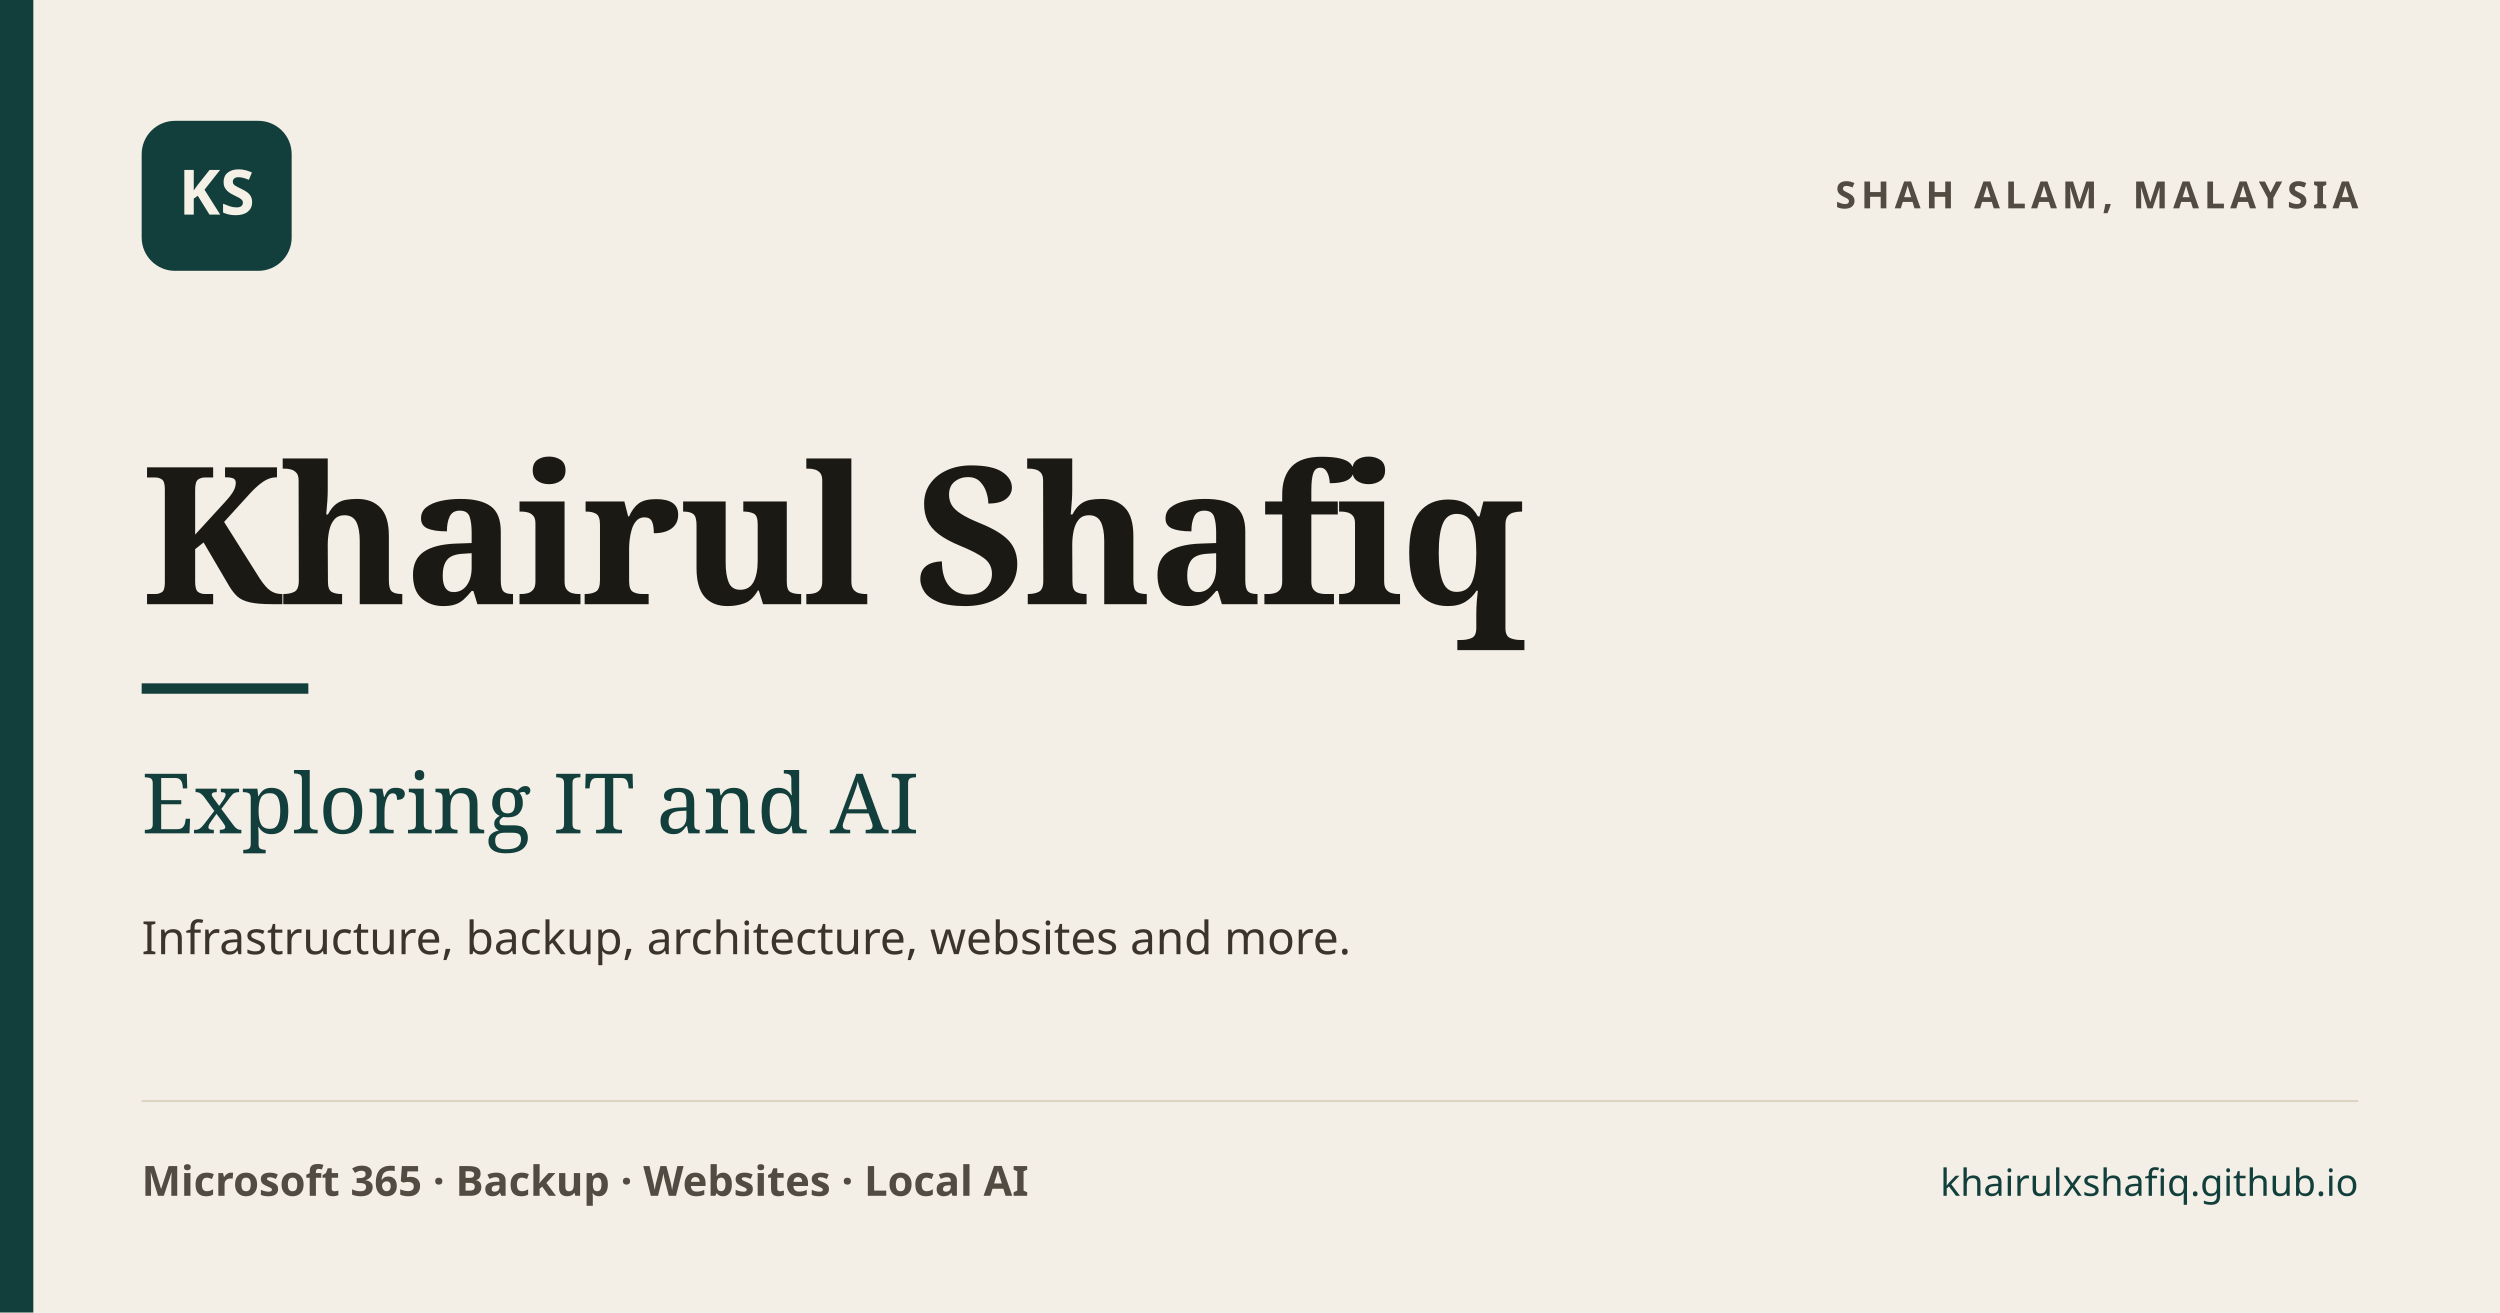
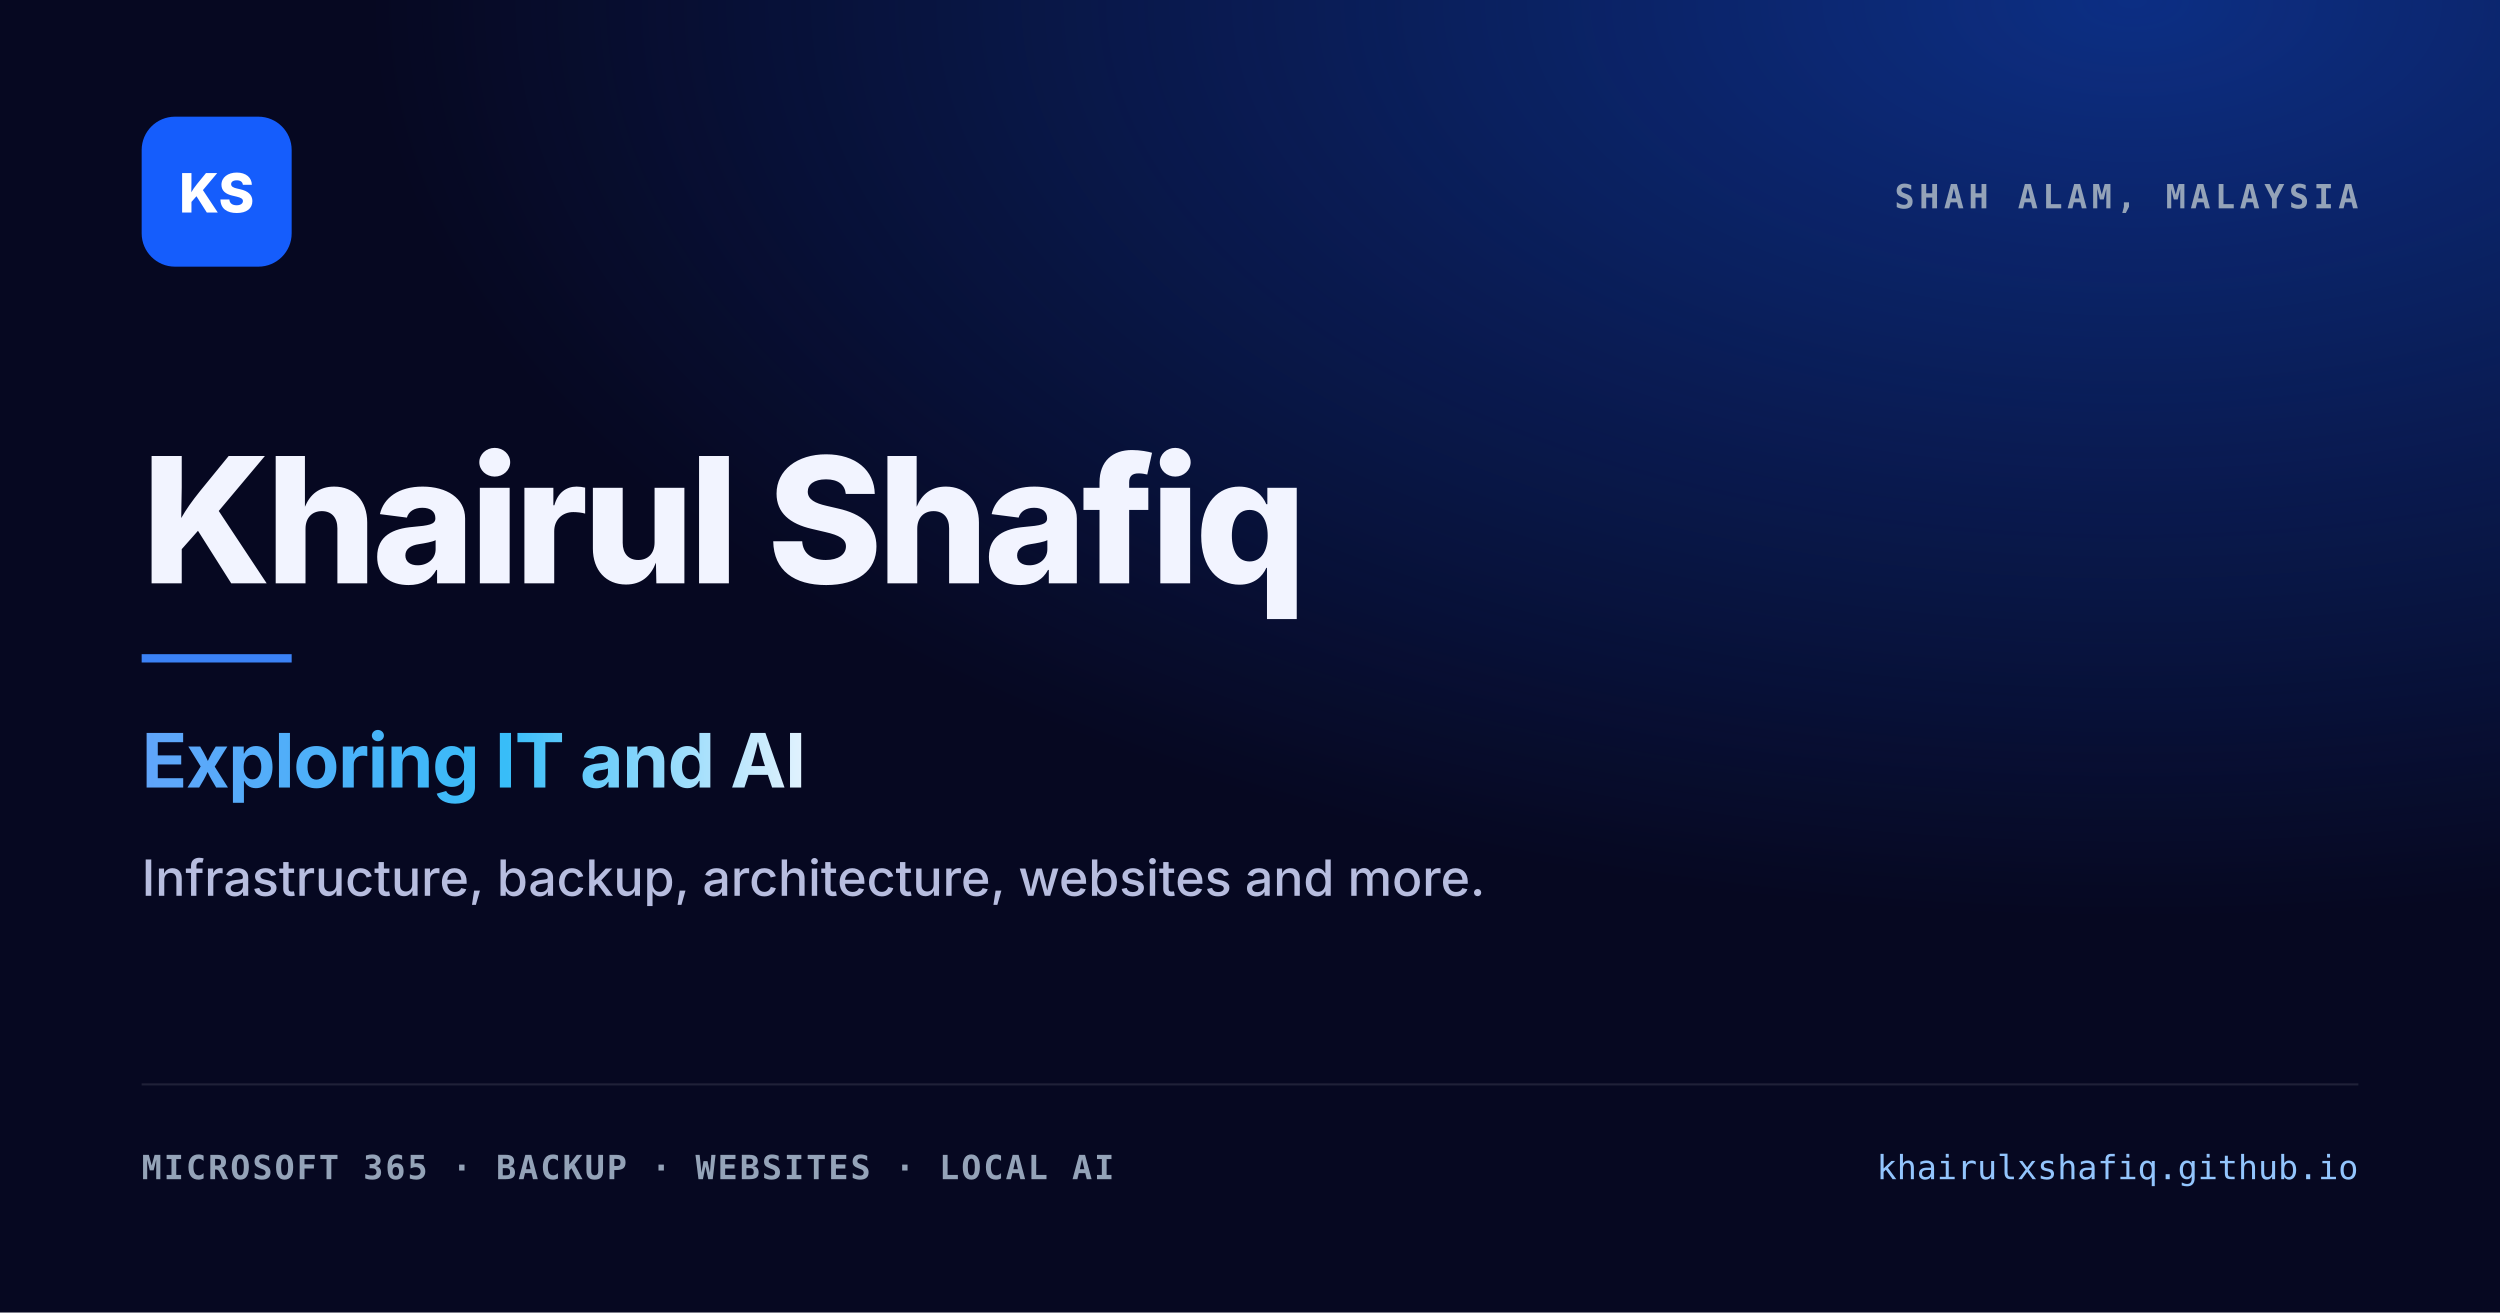
<svg xmlns="http://www.w3.org/2000/svg" width="1200" height="630" viewBox="0 0 1200 630" role="img" aria-label="Khairul Shafiq, exploring IT and AI">
+   <defs>
+     <linearGradient id="name" x1="0" y1="0" x2="1" y2="0">
+       <stop offset="0" stop-color="#60a5fa" />
+       <stop offset="0.55" stop-color="#38bdf8" />
+       <stop offset="1" stop-color="#e0f2fe" />
+     </linearGradient>
+     <radialGradient id="glow" cx="0.85" cy="0" r="0.7">
+       <stop offset="0" stop-color="#155dfc" stop-opacity="0.45" />
+       <stop offset="1" stop-color="#155dfc" stop-opacity="0" />
+     </radialGradient>
+   </defs>
  <style>
    @font-face {
-       font-family: Fraunces;
-       src: url("assets/fonts/fraunces-latin.woff2") format("woff2");
+       font-family: Inter;
+       src: url("assets/fonts/inter-latin.woff2") format("woff2");
      font-weight: 100 900;
      font-display: swap;
    }
    @font-face {
-       font-family: Outfit;
-       src: url("assets/fonts/outfit-latin.woff2") format("woff2");
+       font-family: "JetBrains Mono";
+       src: url("assets/fonts/jetbrains-latin.woff2") format("woff2");
      font-weight: 100 900;
      font-display: swap;
    }
-     .name { font-family: Fraunces, Georgia, serif; font-weight: 560; font-size: 92px; letter-spacing: -1.4px; fill: #1b1914; }
-     .role { font-family: Fraunces, Georgia, serif; font-weight: 520; font-size: 40px; fill: #123f3c; }
-     .sub { font-family: Outfit, sans-serif; font-weight: 450; font-size: 22px; fill: #3a342c; }
-     .foot { font-family: Outfit, sans-serif; font-weight: 600; font-size: 20px; fill: #514b42; }
-     .url { font-family: Outfit, sans-serif; font-weight: 500; font-size: 18px; fill: #123f3c; }
-     .place { font-family: Outfit, sans-serif; font-weight: 600; font-size: 18px; letter-spacing: 2.4px; fill: #514b42; }
-     .ks { font-family: Outfit, sans-serif; font-weight: 640; font-size: 30px; fill: #f6f1e7; }
+     .name { font-family: Inter, sans-serif; font-weight: 800; font-size: 84px; letter-spacing: -2.4px; fill: #f2f4ff; }
+     .role { font-family: Inter, sans-serif; font-weight: 700; font-size: 36px; letter-spacing: -0.6px; fill: url(#name); }
+     .sub { font-family: Inter, sans-serif; font-weight: 500; font-size: 24px; fill: #b7bddf; }
+     .foot { font-family: "JetBrains Mono", monospace; font-weight: 600; font-size: 16px; letter-spacing: 1px; fill: #94a3b8; }
+     .url { font-family: "JetBrains Mono", monospace; font-weight: 500; font-size: 16px; fill: #93c5fd; }
+     .place { font-family: "JetBrains Mono", monospace; font-weight: 600; font-size: 16px; letter-spacing: 2.2px; fill: #94a3b8; }
+     .ks { font-family: Inter, sans-serif; font-weight: 800; font-size: 26px; fill: #ffffff; }
  </style>
-   <rect width="1200" height="630" fill="#f3efe6" />
-   <rect width="16" height="630" fill="#123f3c" />
-   <rect x="68" y="58" width="72" height="72" rx="16" fill="#123f3c" />
-   <text class="ks" x="104" y="103" text-anchor="middle">KS</text>
+   <rect width="1200" height="630" fill="#060821" />
+   <rect width="1200" height="630" fill="url(#glow)" />
+   <rect x="68" y="56" width="72" height="72" rx="16" fill="#155dfc" />
+   <text class="ks" x="104" y="102" text-anchor="middle">KS</text>
  <text class="place" x="1132" y="100" text-anchor="end">SHAH ALAM, MALAYSIA</text>
-   <text class="name" x="68" y="290">Khairul Shafiq</text>
-   <rect x="68" y="328" width="80" height="5" fill="#123f3c" />
-   <text class="role" x="68" y="400">Exploring IT and AI</text>
-   <text class="sub" x="68" y="458">Infrastructure, backup, architecture, websites and more.</text>
-   <rect x="68" y="528" width="1064" height="1" fill="#ddd4c4" />
-   <text class="foot" x="68" y="574">Microsoft 365   ·   Backup   ·   Websites   ·   Local AI</text>
-   <text class="url" x="1132" y="574" text-anchor="end">khairulxshafiq.github.io</text>
+   <text class="name" x="68" y="280">Khairul Shafiq</text>
+   <rect x="68" y="314" width="72" height="4" fill="#3b82f6" />
+   <text class="role" x="68" y="378">Exploring IT and AI</text>
+   <text class="sub" x="68" y="430">Infrastructure, backup, architecture, websites and more.</text>
+   <rect x="68" y="520" width="1064" height="1" fill="#ffffff1a" />
+   <text class="foot" x="68" y="566">MICROSOFT 365   ·   BACKUP   ·   WEBSITES   ·   LOCAL AI</text>
+   <text class="url" x="1132" y="566" text-anchor="end">khairulxshafiq.github.io</text>
</svg>
